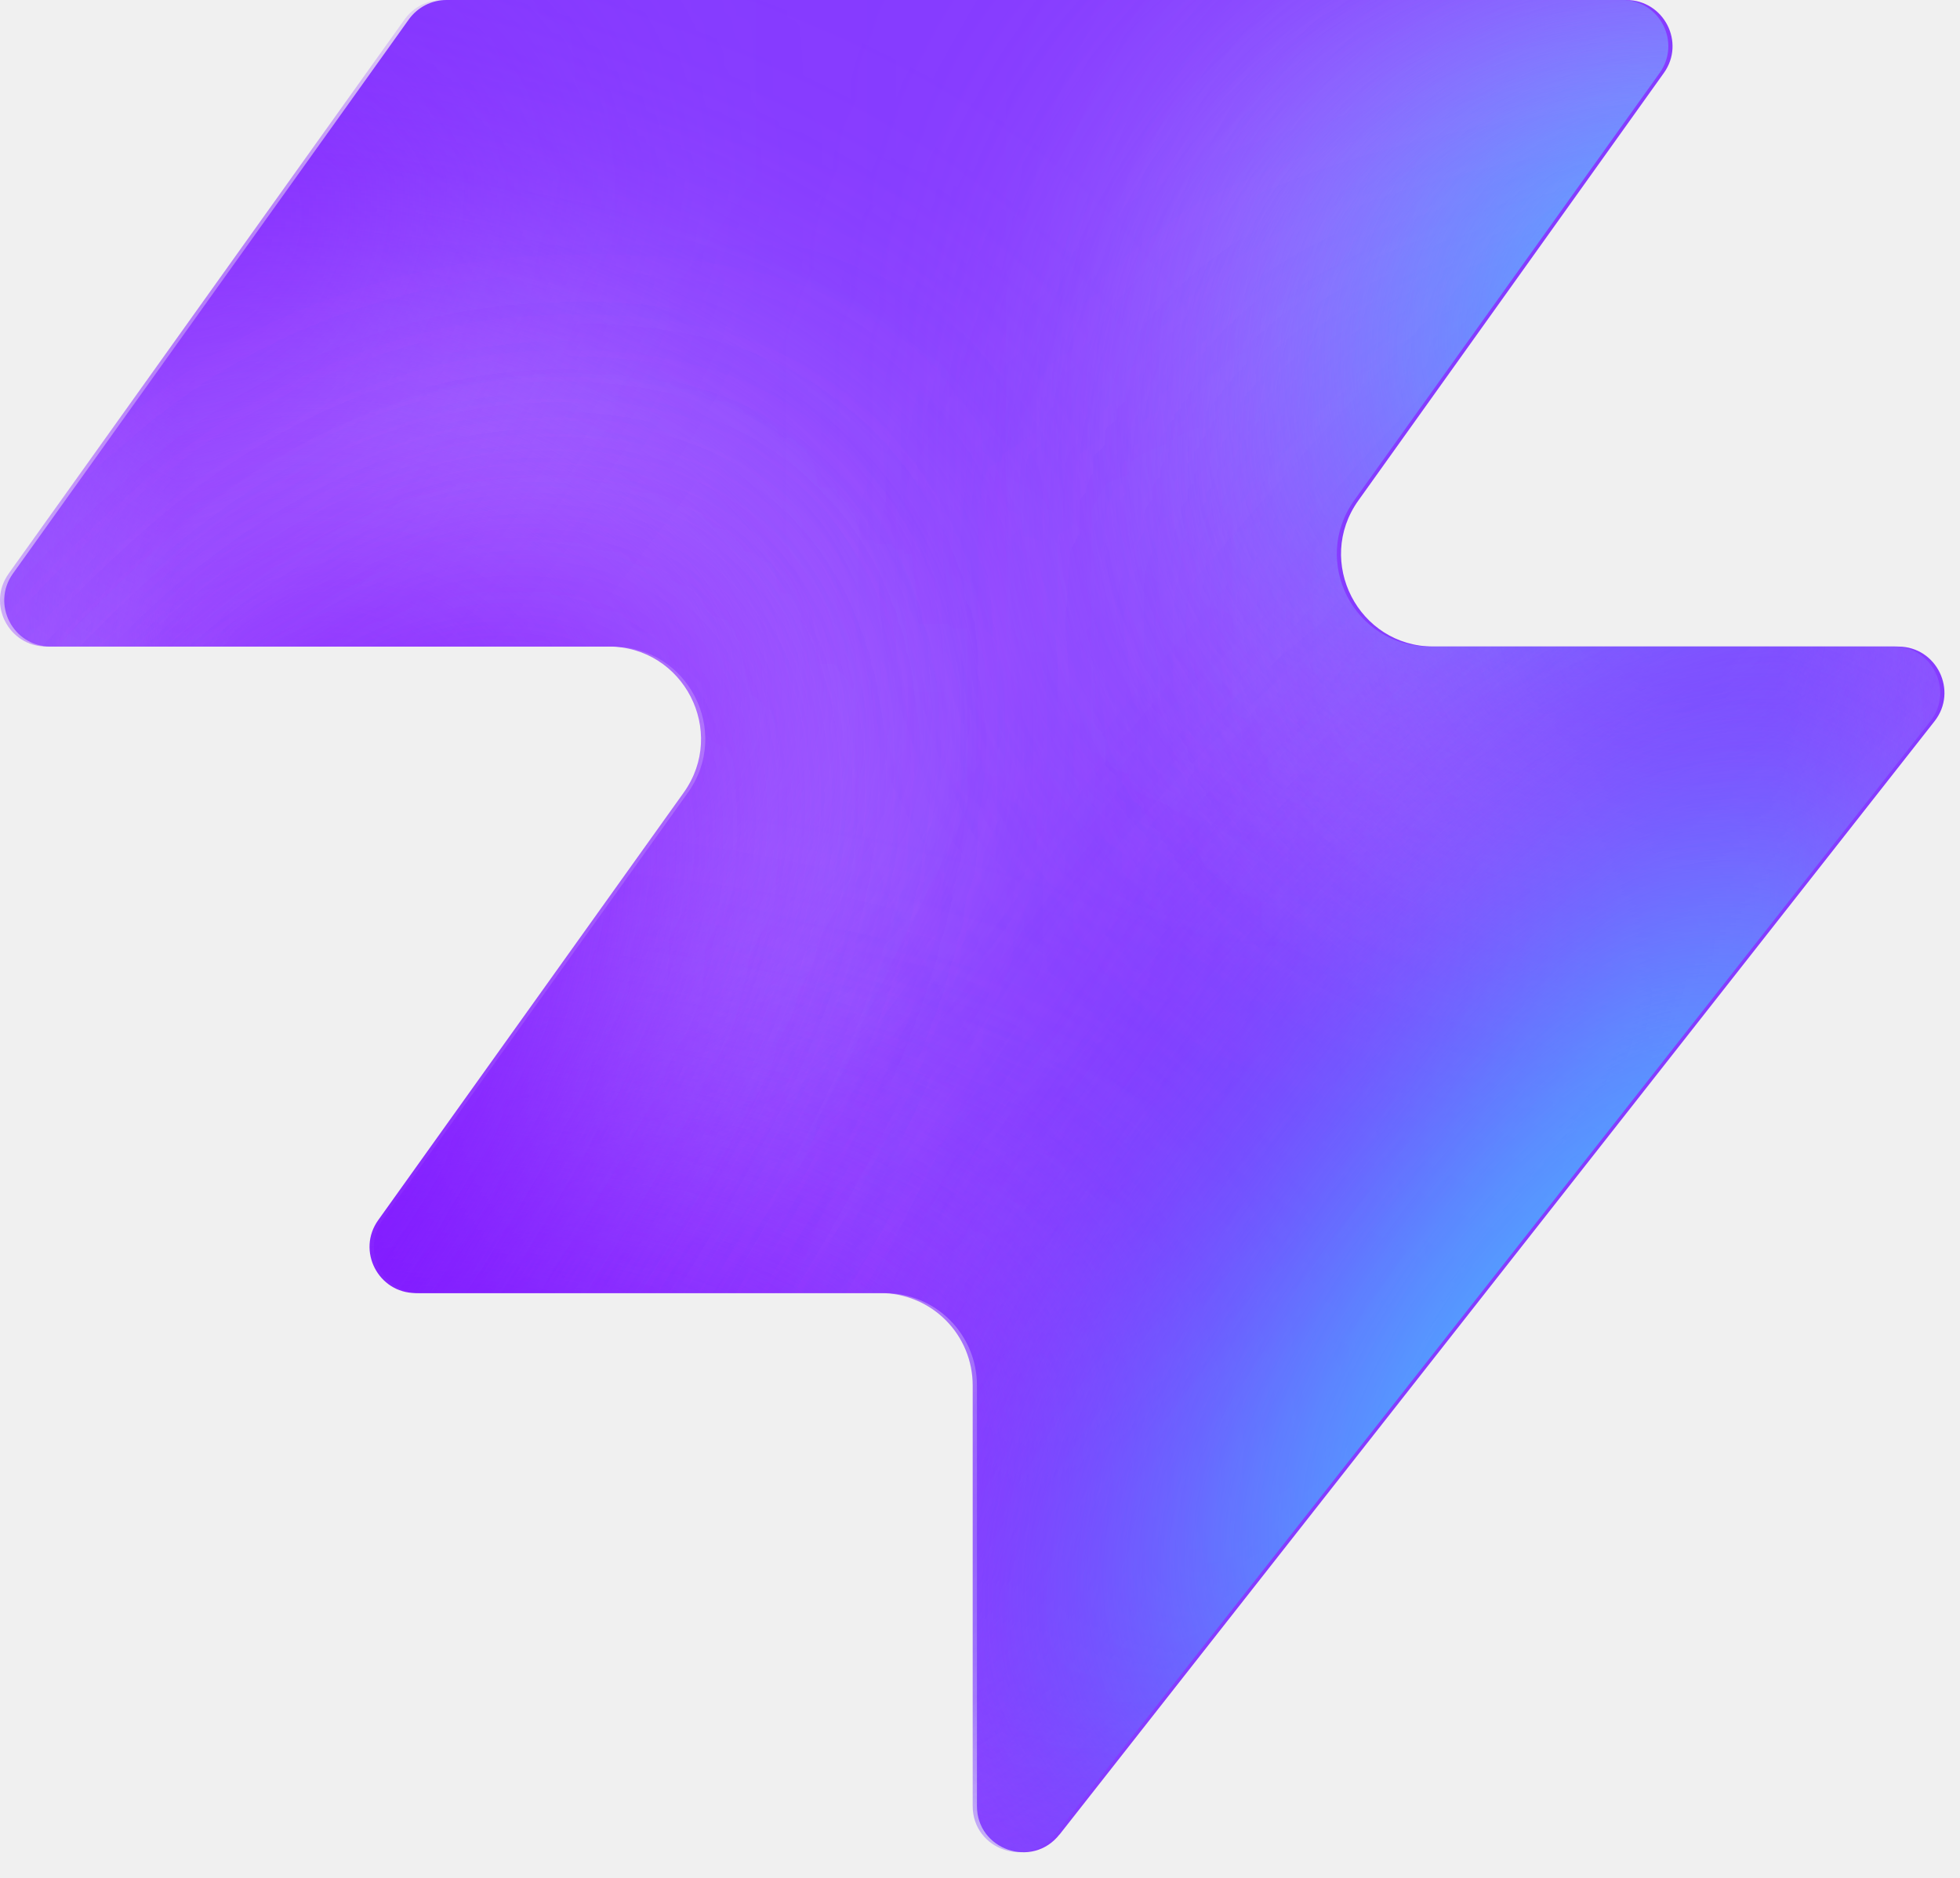
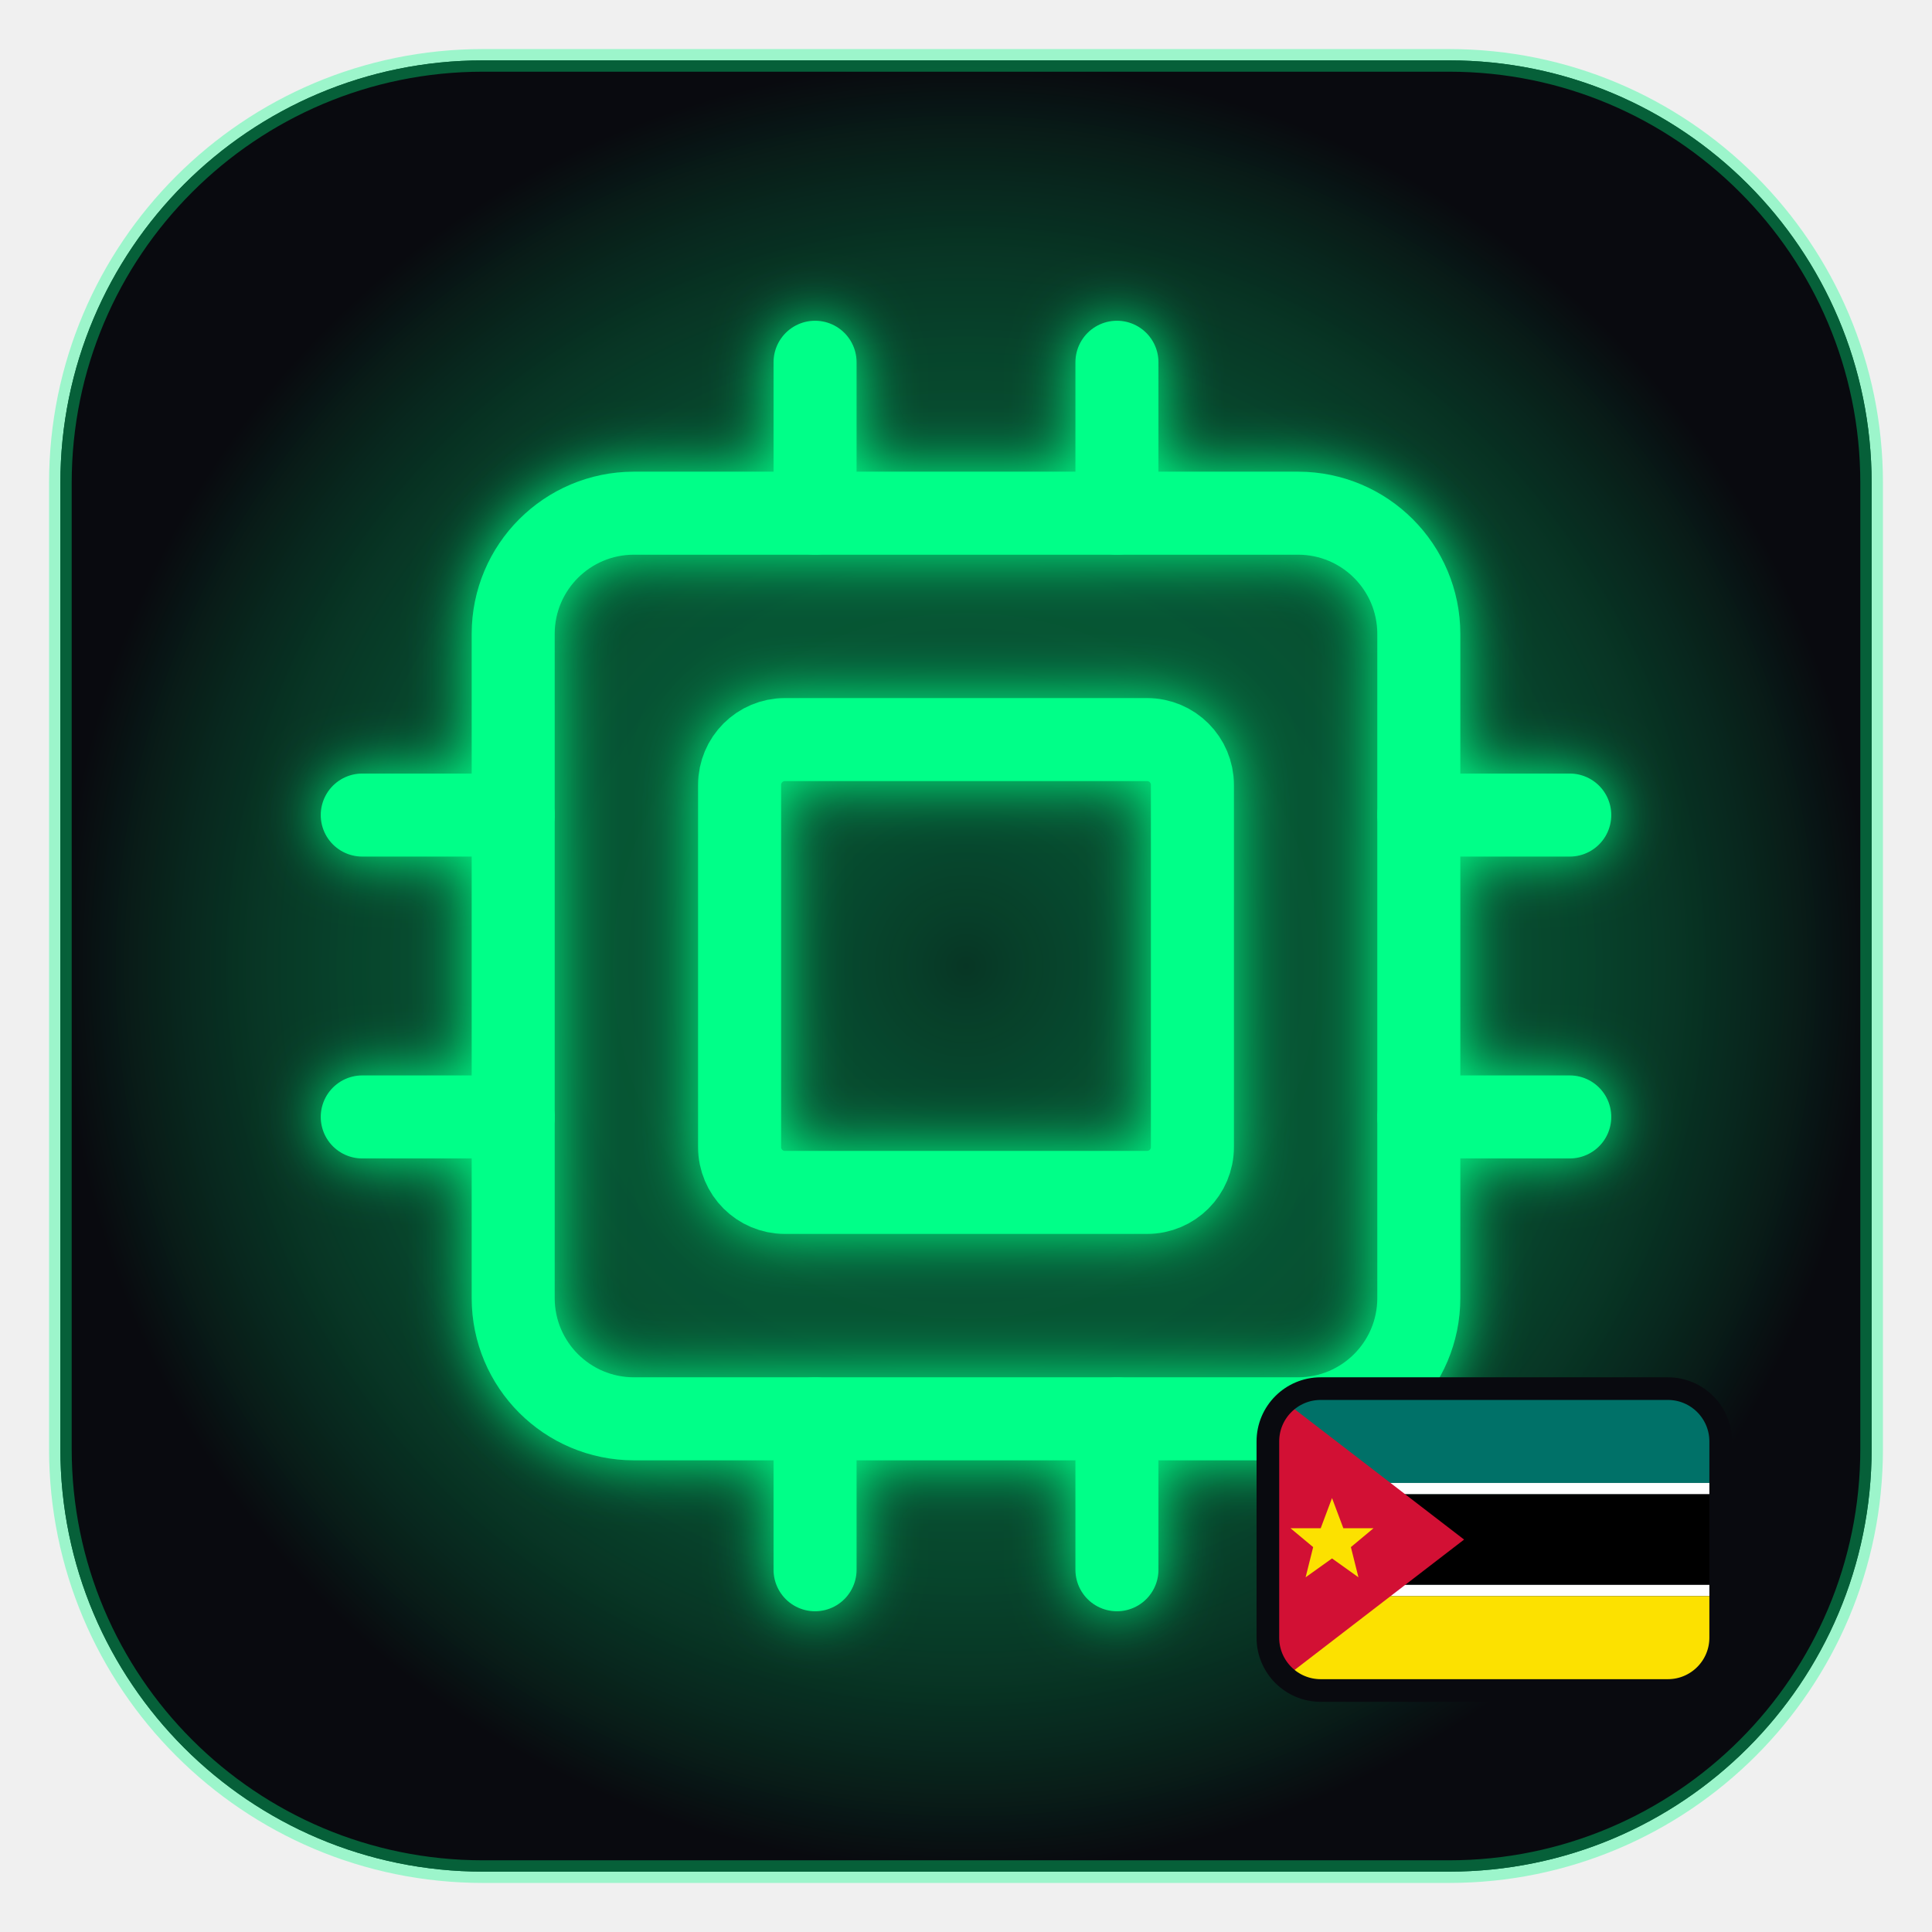
- <svg xmlns="http://www.w3.org/2000/svg" width="48" height="46" fill="none" viewBox="0 0 48 46">
-   <path fill="#863bff" d="M25.946 44.938c-.664.845-2.021.375-2.021-.698V33.937a2.26 2.26 0 0 0-2.262-2.262H10.287c-.92 0-1.456-1.04-.92-1.788l7.48-10.471c1.07-1.497 0-3.578-1.842-3.578H1.237c-.92 0-1.456-1.04-.92-1.788L10.013.474c.214-.297.556-.474.92-.474h28.894c.92 0 1.456 1.04.92 1.788l-7.48 10.471c-1.07 1.498 0 3.579 1.842 3.579h11.377c.943 0 1.473 1.088.89 1.83L25.947 44.94z" style="fill:#863bff;fill:color(display-p3 .525 .23 1);fill-opacity:1" />
-   <mask id="a" width="48" height="46" x="0" y="0" maskUnits="userSpaceOnUse" style="mask-type:alpha">
-     <path fill="#000" d="M25.842 44.938c-.664.844-2.021.375-2.021-.698V33.937a2.26 2.26 0 0 0-2.262-2.262H10.183c-.92 0-1.456-1.04-.92-1.788l7.48-10.471c1.07-1.498 0-3.579-1.842-3.579H1.133c-.92 0-1.456-1.04-.92-1.787L9.91.473c.214-.297.556-.474.92-.474h28.894c.92 0 1.456 1.04.92 1.788l-7.48 10.471c-1.07 1.498 0 3.578 1.842 3.578h11.377c.943 0 1.473 1.088.89 1.832L25.843 44.94z" style="fill:#000;fill-opacity:1" />
-   </mask>
-   <g mask="url(#a)">
-     <g filter="url(#b)">
-       <ellipse cx="5.508" cy="14.704" fill="#ede6ff" rx="5.508" ry="14.704" style="fill:#ede6ff;fill:color(display-p3 .927 .903 1);fill-opacity:1" transform="matrix(.00324 1 1 -.00324 -4.47 31.516)" />
-     </g>
-     <g filter="url(#c)">
-       <ellipse cx="10.399" cy="29.851" fill="#ede6ff" rx="10.399" ry="29.851" style="fill:#ede6ff;fill:color(display-p3 .927 .903 1);fill-opacity:1" transform="matrix(.00324 1 1 -.00324 -39.328 7.883)" />
-     </g>
-     <g filter="url(#d)">
-       <ellipse cx="5.508" cy="30.487" fill="#7e14ff" rx="5.508" ry="30.487" style="fill:#7e14ff;fill:color(display-p3 .492 .077 1);fill-opacity:1" transform="rotate(89.814 -25.913 -14.639)scale(1 -1)" />
-     </g>
-     <g filter="url(#e)">
-       <ellipse cx="5.508" cy="30.599" fill="#7e14ff" rx="5.508" ry="30.599" style="fill:#7e14ff;fill:color(display-p3 .492 .077 1);fill-opacity:1" transform="rotate(89.814 -32.644 -3.334)scale(1 -1)" />
-     </g>
-     <g filter="url(#f)">
-       <ellipse cx="5.508" cy="30.599" fill="#7e14ff" rx="5.508" ry="30.599" style="fill:#7e14ff;fill:color(display-p3 .492 .077 1);fill-opacity:1" transform="matrix(.00324 1 1 -.00324 -34.34 30.47)" />
-     </g>
-     <g filter="url(#g)">
-       <ellipse cx="14.072" cy="22.078" fill="#ede6ff" rx="14.072" ry="22.078" style="fill:#ede6ff;fill:color(display-p3 .927 .903 1);fill-opacity:1" transform="rotate(93.35 24.506 48.493)scale(-1 1)" />
-     </g>
-     <g filter="url(#h)">
-       <ellipse cx="3.47" cy="21.501" fill="#7e14ff" rx="3.47" ry="21.501" style="fill:#7e14ff;fill:color(display-p3 .492 .077 1);fill-opacity:1" transform="rotate(89.009 28.708 47.59)scale(-1 1)" />
-     </g>
-     <g filter="url(#i)">
-       <ellipse cx="3.47" cy="21.501" fill="#7e14ff" rx="3.47" ry="21.501" style="fill:#7e14ff;fill:color(display-p3 .492 .077 1);fill-opacity:1" transform="rotate(89.009 28.708 47.59)scale(-1 1)" />
-     </g>
-     <g filter="url(#j)">
-       <ellipse cx=".387" cy="8.972" fill="#7e14ff" rx="4.407" ry="29.108" style="fill:#7e14ff;fill:color(display-p3 .492 .077 1);fill-opacity:1" transform="rotate(39.51 .387 8.972)" />
-     </g>
-     <g filter="url(#k)">
-       <ellipse cx="47.523" cy="-6.092" fill="#7e14ff" rx="4.407" ry="29.108" style="fill:#7e14ff;fill:color(display-p3 .492 .077 1);fill-opacity:1" transform="rotate(37.892 47.523 -6.092)" />
-     </g>
-     <g filter="url(#l)">
-       <ellipse cx="41.412" cy="6.333" fill="#47bfff" rx="5.971" ry="9.665" style="fill:#47bfff;fill:color(display-p3 .28 .748 1);fill-opacity:1" transform="rotate(37.892 41.412 6.333)" />
-     </g>
-     <g filter="url(#m)">
-       <ellipse cx="-1.879" cy="38.332" fill="#7e14ff" rx="4.407" ry="29.108" style="fill:#7e14ff;fill:color(display-p3 .492 .077 1);fill-opacity:1" transform="rotate(37.892 -1.88 38.332)" />
-     </g>
-     <g filter="url(#n)">
-       <ellipse cx="-1.879" cy="38.332" fill="#7e14ff" rx="4.407" ry="29.108" style="fill:#7e14ff;fill:color(display-p3 .492 .077 1);fill-opacity:1" transform="rotate(37.892 -1.88 38.332)" />
-     </g>
-     <g filter="url(#o)">
-       <ellipse cx="35.651" cy="29.907" fill="#7e14ff" rx="4.407" ry="29.108" style="fill:#7e14ff;fill:color(display-p3 .492 .077 1);fill-opacity:1" transform="rotate(37.892 35.651 29.907)" />
-     </g>
-     <g filter="url(#p)">
-       <ellipse cx="38.418" cy="32.4" fill="#47bfff" rx="5.971" ry="15.297" style="fill:#47bfff;fill:color(display-p3 .28 .748 1);fill-opacity:1" transform="rotate(37.892 38.418 32.4)" />
-     </g>
+ <svg xmlns="http://www.w3.org/2000/svg" viewBox="0 0 512 512" width="512" height="512" fill="none">
+   <defs>
+     <radialGradient id="bgGlow" cx="50%" cy="50%" r="50%">
+       <stop offset="0%" stop-color="#00ff88" stop-opacity="0.18" />
+       <stop offset="100%" stop-color="#090a0f" stop-opacity="1" />
+     </radialGradient>
+     <filter id="neon" x="-20%" y="-20%" width="140%" height="140%">
+       <feGaussianBlur stdDeviation="8" result="blur" />
+       <feMerge>
+         <feMergeNode in="blur" />
+         <feMergeNode in="SourceGraphic" />
+       </feMerge>
+     </filter>
+     <clipPath id="flagClip">
+       <rect x="336" y="368" width="120" height="80" rx="14" />
+     </clipPath>
+   </defs>
+   <rect x="16" y="16" width="480" height="480" rx="112" fill="#090a0f" />
+   <rect x="16" y="16" width="480" height="480" rx="112" fill="url(#bgGlow)" />
+   <rect x="16" y="16" width="480" height="480" rx="112" stroke="#00ff88" stroke-opacity="0.35" stroke-width="6" />
+   <g stroke="#00ff88" stroke-width="22" stroke-linecap="round" stroke-linejoin="round" filter="url(#neon)">
+     <rect x="136" y="136" width="240" height="240" rx="32" />
+     <rect x="196" y="196" width="120" height="120" rx="12" />
+     <path d="M216 96v40M296 96v40M216 376v40M296 376v40M96 216h40M96 296h40M376 216h40M376 296h40" />
  </g>
-   <defs>
-     <filter id="b" width="60.045" height="41.654" x="-19.77" y="16.149" color-interpolation-filters="sRGB" filterUnits="userSpaceOnUse">
-       <feFlood flood-opacity="0" result="BackgroundImageFix" />
-       <feBlend in="SourceGraphic" in2="BackgroundImageFix" result="shape" />
-       <feGaussianBlur result="effect1_foregroundBlur_2002_17158" stdDeviation="7.659" />
-     </filter>
-     <filter id="c" width="90.34" height="51.437" x="-54.613" y="-7.533" color-interpolation-filters="sRGB" filterUnits="userSpaceOnUse">
-       <feFlood flood-opacity="0" result="BackgroundImageFix" />
-       <feBlend in="SourceGraphic" in2="BackgroundImageFix" result="shape" />
-       <feGaussianBlur result="effect1_foregroundBlur_2002_17158" stdDeviation="7.659" />
-     </filter>
-     <filter id="d" width="79.355" height="29.4" x="-49.64" y="2.03" color-interpolation-filters="sRGB" filterUnits="userSpaceOnUse">
-       <feFlood flood-opacity="0" result="BackgroundImageFix" />
-       <feBlend in="SourceGraphic" in2="BackgroundImageFix" result="shape" />
-       <feGaussianBlur result="effect1_foregroundBlur_2002_17158" stdDeviation="4.596" />
-     </filter>
-     <filter id="e" width="79.579" height="29.4" x="-45.045" y="20.029" color-interpolation-filters="sRGB" filterUnits="userSpaceOnUse">
-       <feFlood flood-opacity="0" result="BackgroundImageFix" />
-       <feBlend in="SourceGraphic" in2="BackgroundImageFix" result="shape" />
-       <feGaussianBlur result="effect1_foregroundBlur_2002_17158" stdDeviation="4.596" />
-     </filter>
-     <filter id="f" width="79.579" height="29.4" x="-43.513" y="21.178" color-interpolation-filters="sRGB" filterUnits="userSpaceOnUse">
-       <feFlood flood-opacity="0" result="BackgroundImageFix" />
-       <feBlend in="SourceGraphic" in2="BackgroundImageFix" result="shape" />
-       <feGaussianBlur result="effect1_foregroundBlur_2002_17158" stdDeviation="4.596" />
-     </filter>
-     <filter id="g" width="74.749" height="58.852" x="15.756" y="-17.901" color-interpolation-filters="sRGB" filterUnits="userSpaceOnUse">
-       <feFlood flood-opacity="0" result="BackgroundImageFix" />
-       <feBlend in="SourceGraphic" in2="BackgroundImageFix" result="shape" />
-       <feGaussianBlur result="effect1_foregroundBlur_2002_17158" stdDeviation="7.659" />
-     </filter>
-     <filter id="h" width="61.377" height="25.362" x="23.548" y="2.284" color-interpolation-filters="sRGB" filterUnits="userSpaceOnUse">
-       <feFlood flood-opacity="0" result="BackgroundImageFix" />
-       <feBlend in="SourceGraphic" in2="BackgroundImageFix" result="shape" />
-       <feGaussianBlur result="effect1_foregroundBlur_2002_17158" stdDeviation="4.596" />
-     </filter>
-     <filter id="i" width="61.377" height="25.362" x="23.548" y="2.284" color-interpolation-filters="sRGB" filterUnits="userSpaceOnUse">
-       <feFlood flood-opacity="0" result="BackgroundImageFix" />
-       <feBlend in="SourceGraphic" in2="BackgroundImageFix" result="shape" />
-       <feGaussianBlur result="effect1_foregroundBlur_2002_17158" stdDeviation="4.596" />
-     </filter>
-     <filter id="j" width="56.045" height="63.649" x="-27.636" y="-22.853" color-interpolation-filters="sRGB" filterUnits="userSpaceOnUse">
-       <feFlood flood-opacity="0" result="BackgroundImageFix" />
-       <feBlend in="SourceGraphic" in2="BackgroundImageFix" result="shape" />
-       <feGaussianBlur result="effect1_foregroundBlur_2002_17158" stdDeviation="4.596" />
-     </filter>
-     <filter id="k" width="54.814" height="64.646" x="20.116" y="-38.415" color-interpolation-filters="sRGB" filterUnits="userSpaceOnUse">
-       <feFlood flood-opacity="0" result="BackgroundImageFix" />
-       <feBlend in="SourceGraphic" in2="BackgroundImageFix" result="shape" />
-       <feGaussianBlur result="effect1_foregroundBlur_2002_17158" stdDeviation="4.596" />
-     </filter>
-     <filter id="l" width="33.541" height="35.313" x="24.641" y="-11.323" color-interpolation-filters="sRGB" filterUnits="userSpaceOnUse">
-       <feFlood flood-opacity="0" result="BackgroundImageFix" />
-       <feBlend in="SourceGraphic" in2="BackgroundImageFix" result="shape" />
-       <feGaussianBlur result="effect1_foregroundBlur_2002_17158" stdDeviation="4.596" />
-     </filter>
-     <filter id="m" width="54.814" height="64.646" x="-29.286" y="6.009" color-interpolation-filters="sRGB" filterUnits="userSpaceOnUse">
-       <feFlood flood-opacity="0" result="BackgroundImageFix" />
-       <feBlend in="SourceGraphic" in2="BackgroundImageFix" result="shape" />
-       <feGaussianBlur result="effect1_foregroundBlur_2002_17158" stdDeviation="4.596" />
-     </filter>
-     <filter id="n" width="54.814" height="64.646" x="-29.286" y="6.009" color-interpolation-filters="sRGB" filterUnits="userSpaceOnUse">
-       <feFlood flood-opacity="0" result="BackgroundImageFix" />
-       <feBlend in="SourceGraphic" in2="BackgroundImageFix" result="shape" />
-       <feGaussianBlur result="effect1_foregroundBlur_2002_17158" stdDeviation="4.596" />
-     </filter>
-     <filter id="o" width="54.814" height="64.646" x="8.244" y="-2.416" color-interpolation-filters="sRGB" filterUnits="userSpaceOnUse">
-       <feFlood flood-opacity="0" result="BackgroundImageFix" />
-       <feBlend in="SourceGraphic" in2="BackgroundImageFix" result="shape" />
-       <feGaussianBlur result="effect1_foregroundBlur_2002_17158" stdDeviation="4.596" />
-     </filter>
-     <filter id="p" width="39.409" height="43.623" x="18.713" y="10.588" color-interpolation-filters="sRGB" filterUnits="userSpaceOnUse">
-       <feFlood flood-opacity="0" result="BackgroundImageFix" />
-       <feBlend in="SourceGraphic" in2="BackgroundImageFix" result="shape" />
-       <feGaussianBlur result="effect1_foregroundBlur_2002_17158" stdDeviation="4.596" />
-     </filter>
-   </defs>
+   <g clip-path="url(#flagClip)">
+     <rect x="336" y="368" width="120" height="25" fill="#007168" />
+     <rect x="336" y="393" width="120" height="3" fill="#FFFFFF" />
+     <rect x="336" y="396" width="120" height="24" fill="#000000" />
+     <rect x="336" y="420" width="120" height="3" fill="#FFFFFF" />
+     <rect x="336" y="423" width="120" height="25" fill="#FCE100" />
+     <polygon points="336,368 388,408 336,448" fill="#D21034" />
+     <polygon points="353,397 356,405 364,405 358,410 360,418 353,413 346,418 348,410 342,405 350,405" fill="#FCE100" />
+   </g>
+   <rect x="336" y="368" width="120" height="80" rx="14" stroke="#090a0f" stroke-width="6" />
</svg>
